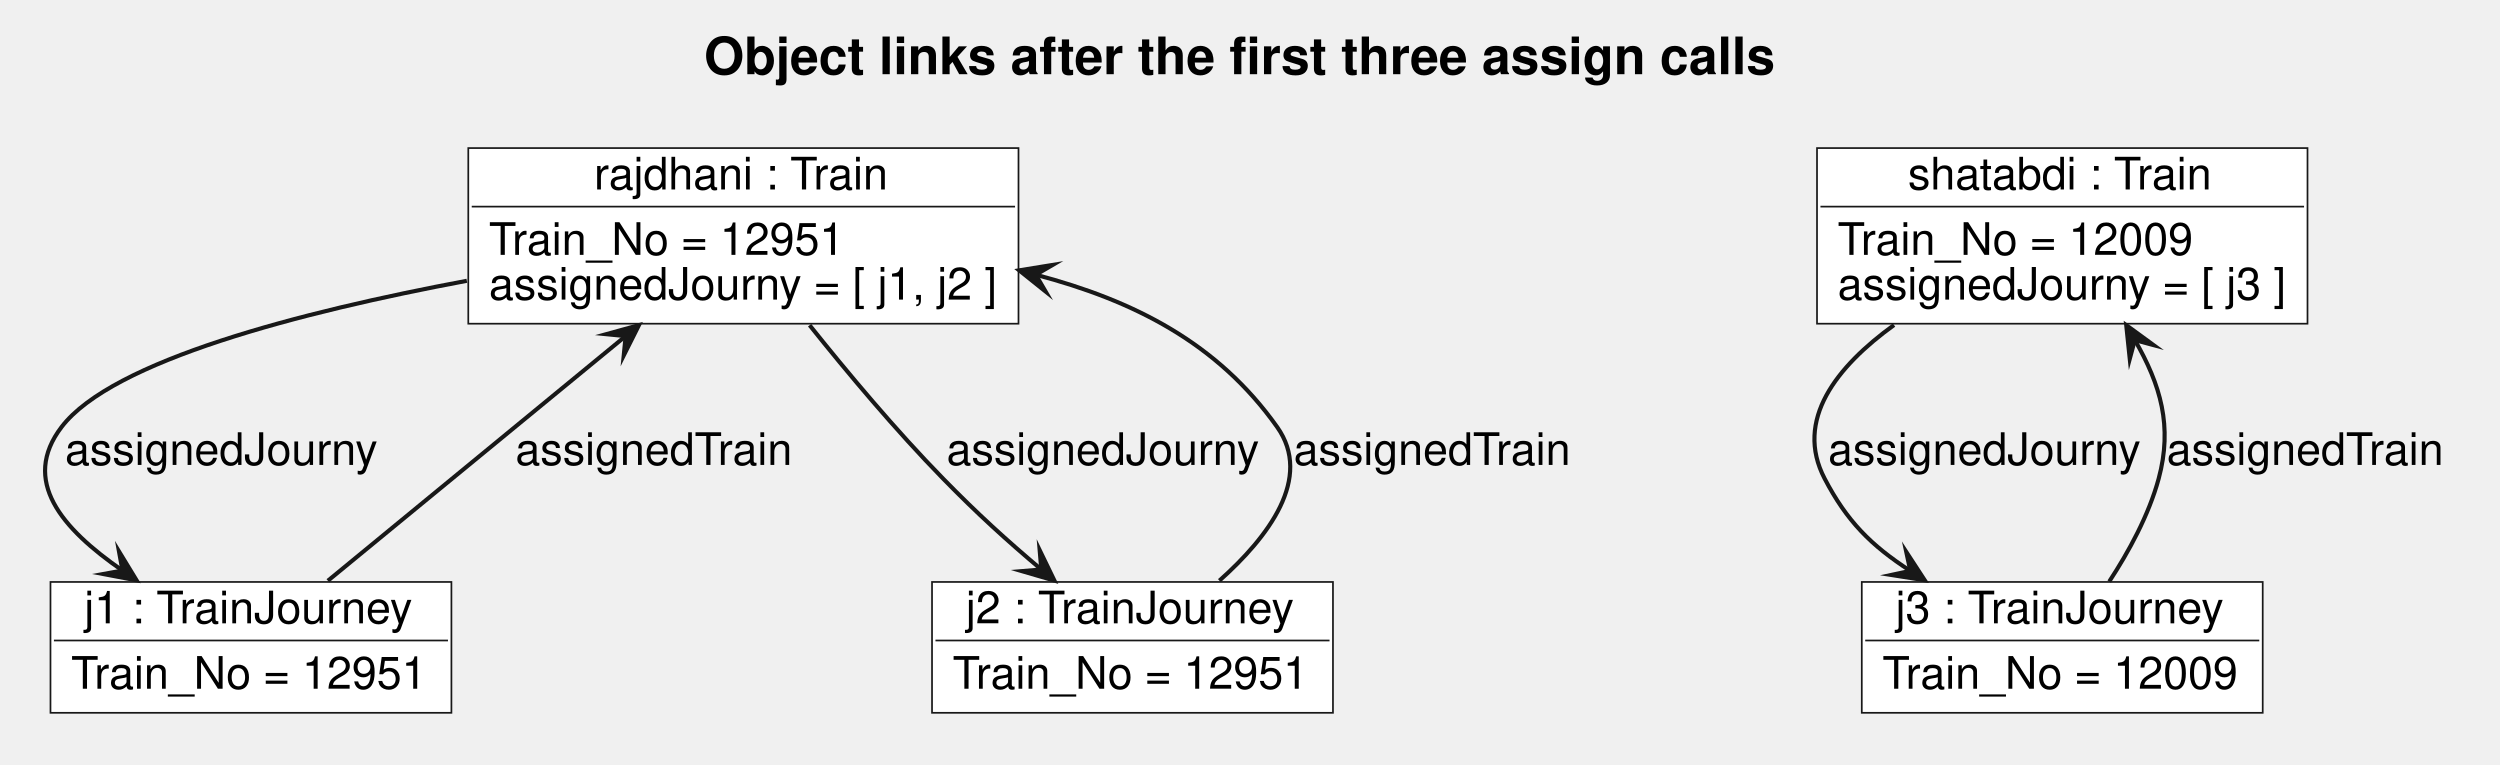
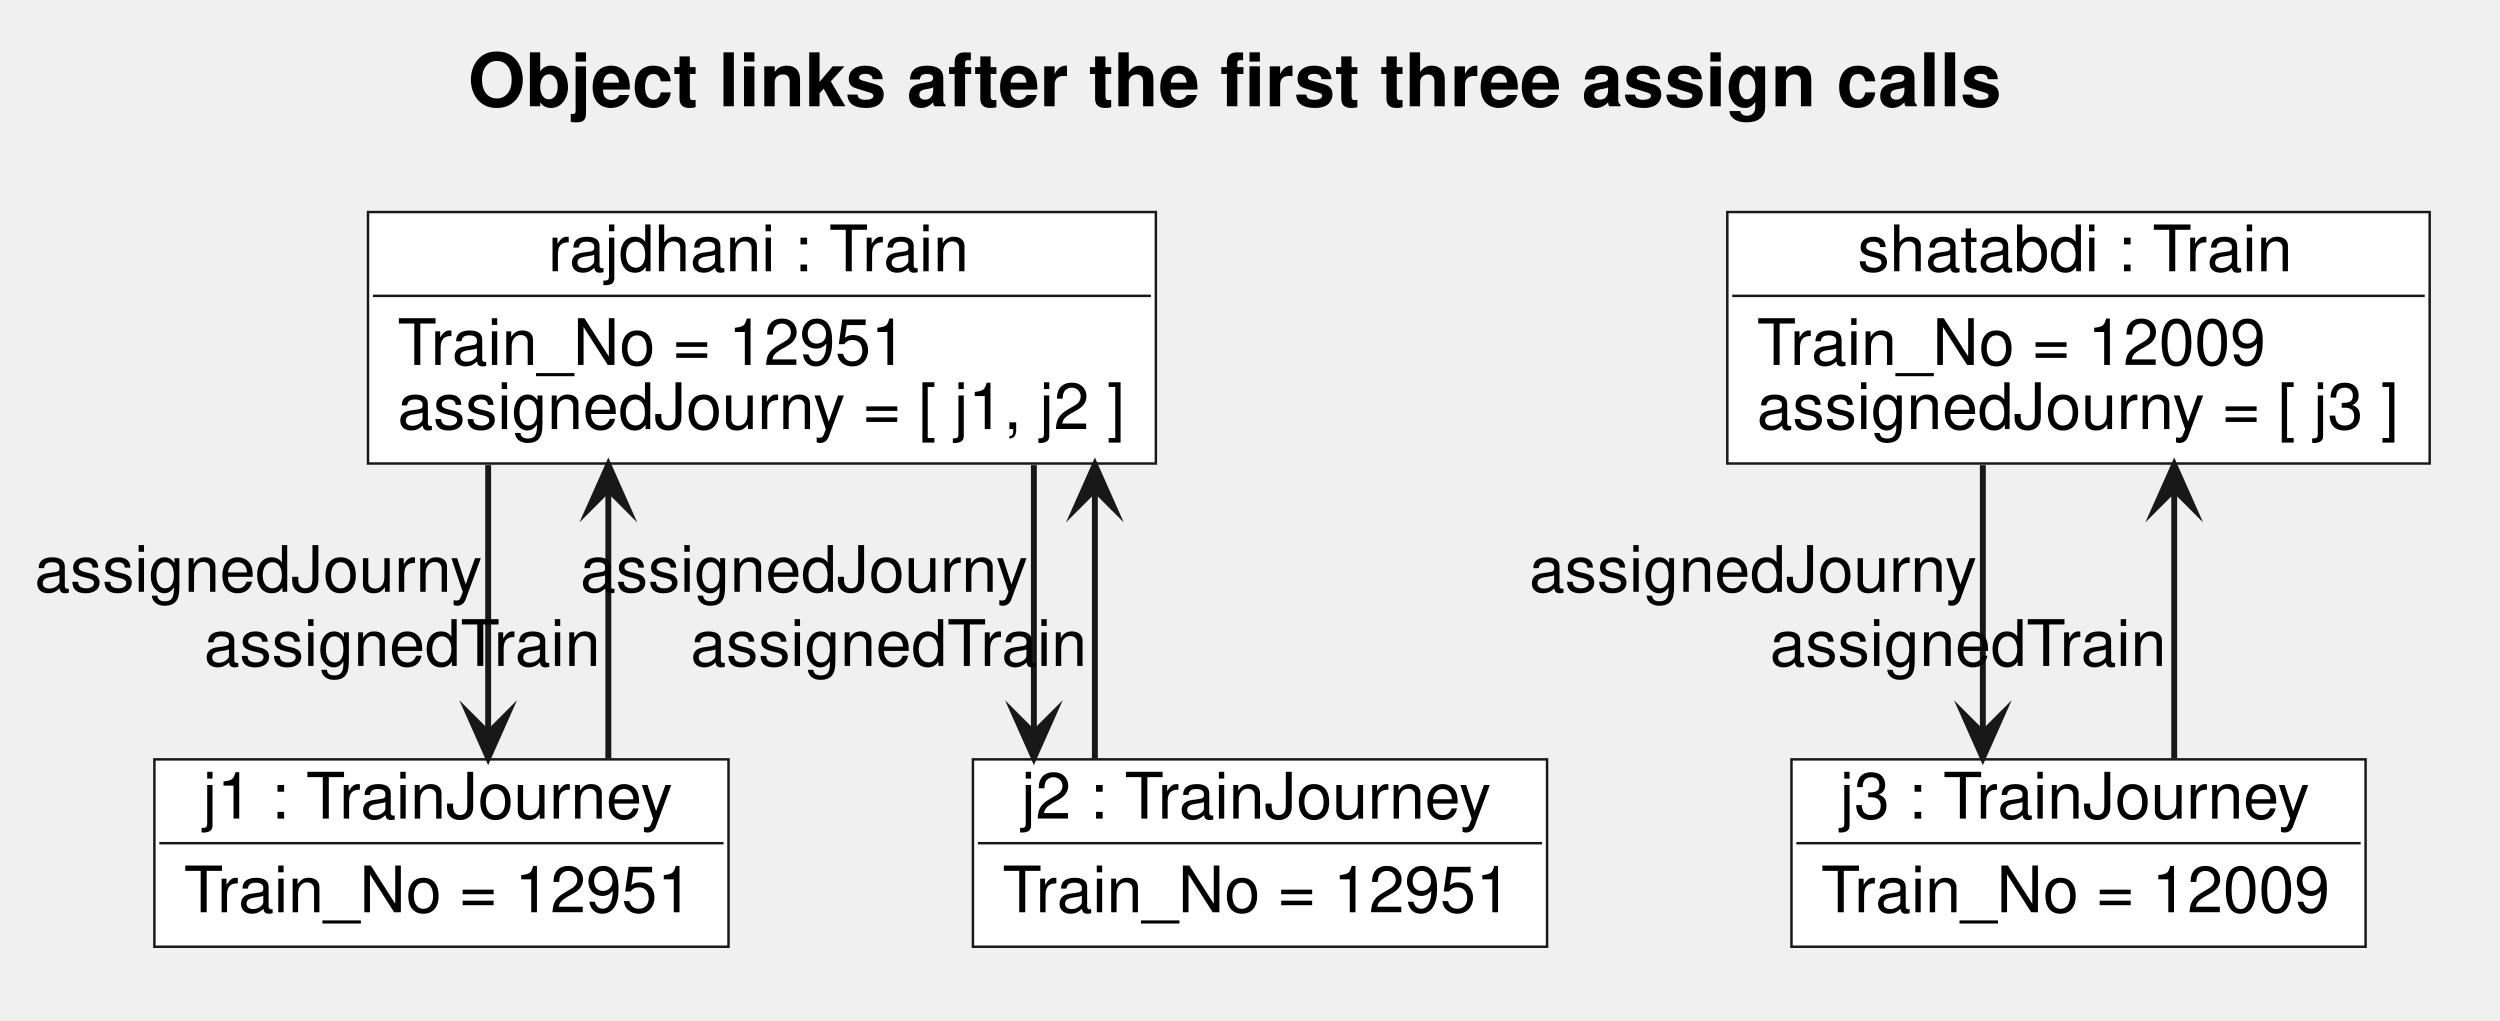
- <svg xmlns="http://www.w3.org/2000/svg" version="1.1" data-diagram-type="CLASS" width="726px" height="222px" viewBox="0 0 726 222" zoomAndPan="magnify" preserveAspectRatio="none" contentStyleType="text/css">
+ <svg xmlns="http://www.w3.org/2000/svg" version="1.1" data-diagram-type="CLASS" width="507px" height="207px" viewBox="0 0 507 207" zoomAndPan="magnify" preserveAspectRatio="none" contentStyleType="text/css">
  <defs />
  <g font-family="Helvetica, Arial, sans-serif" lengthAdjust="spacing">
-     <g class="title" data-source-line="1">
-       <text x="204.462" y="21.55" fill="#000" font-size="15" textLength="310.942" font-weight="700" font-family="Helvetica, Arial, sans-serif">Object links after the first three assign calls</text>
+     <g class="title" data-source-line="4">
+       <text x="94.898" y="21.55" fill="#000" font-size="15" textLength="310.942" font-weight="700" font-family="Helvetica, Arial, sans-serif">Object links after the first three assign calls</text>
    </g>
-     <g class="entity" data-qualified-name="rajdhani" id="ent0001" data-source-line="2">
-       <rect x="135.99" y="43" width="159.78" height="51" fill="#FFF" style="stroke:#181818;stroke-width:0.5;" />
-       <text x="172.525" y="55.01" fill="#000" font-size="13" textLength="86.709" font-family="Helvetica, Arial, sans-serif">rajdhani : Train</text>
-       <line x1="136.99" y1="60" x2="294.77" y2="60" style="stroke:#181818;stroke-width:0.5;" />
-       <text x="141.99" y="74.01" fill="#000" font-size="13" textLength="104.432" font-family="Helvetica, Arial, sans-serif">Train_No = 12951</text>
-       <text x="141.99" y="87.01" fill="#000" font-size="13" textLength="147.78" font-family="Helvetica, Arial, sans-serif">assignedJourny = [ j1, j2 ]</text>
+     <g class="entity" data-qualified-name="rajdhani" id="ent0001" data-source-line="5">
+       <rect x="74.63" y="43" width="159.78" height="51" fill="#FFF" style="stroke:#181818;stroke-width:0.5;" />
+       <text x="111.165" y="55.01" fill="#000" font-size="13" textLength="86.709" font-family="Helvetica, Arial, sans-serif">rajdhani : Train</text>
+       <line x1="75.63" y1="60" x2="233.41" y2="60" style="stroke:#181818;stroke-width:0.5;" />
+       <text x="80.63" y="74.01" fill="#000" font-size="13" textLength="104.432" font-family="Helvetica, Arial, sans-serif">Train_No = 12951</text>
+       <text x="80.63" y="87.01" fill="#000" font-size="13" textLength="147.78" font-family="Helvetica, Arial, sans-serif">assignedJourny = [ j1, j2 ]</text>
    </g>
-     <g class="entity" data-qualified-name="shatabdi" id="ent0002" data-source-line="6">
-       <rect x="527.66" y="43" width="142.438" height="51" fill="#FFF" style="stroke:#181818;stroke-width:0.5;" />
-       <text x="554.077" y="55.01" fill="#000" font-size="13" textLength="89.604" font-family="Helvetica, Arial, sans-serif">shatabdi : Train</text>
-       <line x1="528.66" y1="60" x2="669.098" y2="60" style="stroke:#181818;stroke-width:0.5;" />
-       <text x="533.66" y="74.01" fill="#000" font-size="13" textLength="104.432" font-family="Helvetica, Arial, sans-serif">Train_No = 12009</text>
-       <text x="533.66" y="87.01" fill="#000" font-size="13" textLength="130.438" font-family="Helvetica, Arial, sans-serif">assignedJourny = [ j3 ]</text>
+     <g class="entity" data-qualified-name="shatabdi" id="ent0002" data-source-line="9">
+       <rect x="350.3" y="43" width="142.438" height="51" fill="#FFF" style="stroke:#181818;stroke-width:0.5;" />
+       <text x="376.717" y="55.01" fill="#000" font-size="13" textLength="89.604" font-family="Helvetica, Arial, sans-serif">shatabdi : Train</text>
+       <line x1="351.3" y1="60" x2="491.738" y2="60" style="stroke:#181818;stroke-width:0.5;" />
+       <text x="356.3" y="74.01" fill="#000" font-size="13" textLength="104.432" font-family="Helvetica, Arial, sans-serif">Train_No = 12009</text>
+       <text x="356.3" y="87.01" fill="#000" font-size="13" textLength="130.438" font-family="Helvetica, Arial, sans-serif">assignedJourny = [ j3 ]</text>
    </g>
-     <g class="entity" data-qualified-name="j1" id="ent0003" data-source-line="10">
-       <rect x="14.66" y="169" width="116.432" height="38" fill="#FFF" style="stroke:#181818;stroke-width:0.5;" />
-       <text x="24.465" y="181.01" fill="#000" font-size="13" textLength="96.821" font-family="Helvetica, Arial, sans-serif">j1 : TrainJourney</text>
-       <line x1="15.66" y1="186" x2="130.092" y2="186" style="stroke:#181818;stroke-width:0.5;" />
-       <text x="20.66" y="200.01" fill="#000" font-size="13" textLength="104.432" font-family="Helvetica, Arial, sans-serif">Train_No = 12951</text>
+     <g class="entity" data-qualified-name="j1" id="ent0003" data-source-line="13">
+       <rect x="31.31" y="154" width="116.432" height="38" fill="#FFF" style="stroke:#181818;stroke-width:0.5;" />
+       <text x="41.115" y="166.01" fill="#000" font-size="13" textLength="96.821" font-family="Helvetica, Arial, sans-serif">j1 : TrainJourney</text>
+       <line x1="32.31" y1="171" x2="146.742" y2="171" style="stroke:#181818;stroke-width:0.5;" />
+       <text x="37.31" y="185.01" fill="#000" font-size="13" textLength="104.432" font-family="Helvetica, Arial, sans-serif">Train_No = 12951</text>
    </g>
-     <g class="entity" data-qualified-name="j2" id="ent0004" data-source-line="13">
-       <rect x="270.66" y="169" width="116.432" height="38" fill="#FFF" style="stroke:#181818;stroke-width:0.5;" />
-       <text x="280.465" y="181.01" fill="#000" font-size="13" textLength="96.821" font-family="Helvetica, Arial, sans-serif">j2 : TrainJourney</text>
-       <line x1="271.66" y1="186" x2="386.092" y2="186" style="stroke:#181818;stroke-width:0.5;" />
-       <text x="276.66" y="200.01" fill="#000" font-size="13" textLength="104.432" font-family="Helvetica, Arial, sans-serif">Train_No = 12951</text>
+     <g class="entity" data-qualified-name="j2" id="ent0004" data-source-line="16">
+       <rect x="197.31" y="154" width="116.432" height="38" fill="#FFF" style="stroke:#181818;stroke-width:0.5;" />
+       <text x="207.115" y="166.01" fill="#000" font-size="13" textLength="96.821" font-family="Helvetica, Arial, sans-serif">j2 : TrainJourney</text>
+       <line x1="198.31" y1="171" x2="312.742" y2="171" style="stroke:#181818;stroke-width:0.5;" />
+       <text x="203.31" y="185.01" fill="#000" font-size="13" textLength="104.432" font-family="Helvetica, Arial, sans-serif">Train_No = 12951</text>
    </g>
-     <g class="entity" data-qualified-name="j3" id="ent0005" data-source-line="16">
-       <rect x="540.66" y="169" width="116.432" height="38" fill="#FFF" style="stroke:#181818;stroke-width:0.5;" />
-       <text x="550.465" y="181.01" fill="#000" font-size="13" textLength="96.821" font-family="Helvetica, Arial, sans-serif">j3 : TrainJourney</text>
-       <line x1="541.66" y1="186" x2="656.092" y2="186" style="stroke:#181818;stroke-width:0.5;" />
-       <text x="546.66" y="200.01" fill="#000" font-size="13" textLength="104.432" font-family="Helvetica, Arial, sans-serif">Train_No = 12009</text>
+     <g class="entity" data-qualified-name="j3" id="ent0005" data-source-line="19">
+       <rect x="363.31" y="154" width="116.432" height="38" fill="#FFF" style="stroke:#181818;stroke-width:0.5;" />
+       <text x="373.115" y="166.01" fill="#000" font-size="13" textLength="96.821" font-family="Helvetica, Arial, sans-serif">j3 : TrainJourney</text>
+       <line x1="364.31" y1="171" x2="478.742" y2="171" style="stroke:#181818;stroke-width:0.5;" />
+       <text x="369.31" y="185.01" fill="#000" font-size="13" textLength="104.432" font-family="Helvetica, Arial, sans-serif">Train_No = 12009</text>
    </g>
-     <g class="link" data-entity-1="ent0001" data-entity-2="ent0003" id="lnk6" data-source-line="19" data-link-type="dependency">
-       <path d="M135.57,81.54 C87.33,90.59 32.55,104.75 17.88,124 C6,139.59 17.839,153.414 35.559,165.684" style="stroke:#181818;stroke-width:1.2;" fill="none" id="rajdhani-to-j1" codeLine="19" />
-       <polygon points="39.67,168.53,34.548,160.118,35.559,165.684,29.994,166.695,39.67,168.53" fill="#181818" style="stroke:#181818;stroke-width:1.2;stroke-linejoin:miter;stroke-miterlimit:10;" />
-       <text x="18.88" y="135.01" fill="#000" font-size="13" textLength="91.057" font-family="Helvetica, Arial, sans-serif">assignedJourny</text>
+     <g class="link" data-entity-1="ent0001" data-entity-2="ent0003" id="lnk6" data-source-line="22" data-link-type="dependency">
+       <path d="M99,94.33 C99,112.71 99,131.99 99,148.7" style="stroke:#181818;stroke-width:1.2;" fill="none" id="rajdhani-to-j1" codeLine="22" />
+       <polygon points="99,153.7,103,144.7,99,148.7,95,144.7,99,153.7" fill="#181818" style="stroke:#181818;stroke-width:1.2;stroke-linejoin:miter;stroke-miterlimit:10;" />
+       <text x="7" y="120.02" fill="#000" font-size="13" textLength="91.057" font-family="Helvetica, Arial, sans-serif">assignedJourny</text>
    </g>
-     <g class="link" data-entity-1="ent0003" data-entity-2="ent0001" id="lnk9" data-source-line="22" data-link-type="dependency">
-       <path d="M95.21,168.65 C119.51,148.68 154.637,119.825 181.687,97.595" style="stroke:#181818;stroke-width:1.2;" fill="none" id="j1-to-rajdhani" codeLine="22" />
-       <polygon points="185.55,94.42,176.057,97.044,181.687,97.595,181.136,103.225,185.55,94.42" fill="#181818" style="stroke:#181818;stroke-width:1.2;stroke-linejoin:miter;stroke-miterlimit:10;" />
-       <text x="149.67" y="135.01" fill="#000" font-size="13" textLength="81.656" font-family="Helvetica, Arial, sans-serif">assignedTrain</text>
+     <g class="link" data-entity-1="ent0003" data-entity-2="ent0001" id="lnk9" data-source-line="25" data-link-type="dependency">
+       <path d="M123.37,153.83 C123.37,137.1 123.37,117.67 123.37,99.24" style="stroke:#181818;stroke-width:1.2;" fill="none" id="j1-to-rajdhani" codeLine="25" />
+       <polygon points="123.37,94.24,119.37,103.24,123.37,99.24,127.37,103.24,123.37,94.24" fill="#181818" style="stroke:#181818;stroke-width:1.2;stroke-linejoin:miter;stroke-miterlimit:10;" />
+       <text x="41.37" y="135.05" fill="#000" font-size="13" textLength="81.656" font-family="Helvetica, Arial, sans-serif">assignedTrain</text>
    </g>
-     <g class="link" data-entity-1="ent0001" data-entity-2="ent0004" id="lnk7" data-source-line="20" data-link-type="dependency">
-       <path d="M235.11,94.44 C245.99,108.06 260.14,124.96 273.88,139 C283.98,149.33 292.181,156.752 302.391,165.382" style="stroke:#181818;stroke-width:1.2;" fill="none" id="rajdhani-to-j2" codeLine="20" />
-       <polygon points="306.21,168.61,301.919,159.745,302.391,165.382,296.754,165.855,306.21,168.61" fill="#181818" style="stroke:#181818;stroke-width:1.2;stroke-linejoin:miter;stroke-miterlimit:10;" />
-       <text x="274.88" y="135.01" fill="#000" font-size="13" textLength="91.057" font-family="Helvetica, Arial, sans-serif">assignedJourny</text>
+     <g class="link" data-entity-1="ent0001" data-entity-2="ent0004" id="lnk7" data-source-line="23" data-link-type="dependency">
+       <path d="M209.67,94.33 C209.67,112.71 209.67,131.99 209.67,148.7" style="stroke:#181818;stroke-width:1.2;" fill="none" id="rajdhani-to-j2" codeLine="23" />
+       <polygon points="209.67,153.7,213.67,144.7,209.67,148.7,205.67,144.7,209.67,153.7" fill="#181818" style="stroke:#181818;stroke-width:1.2;stroke-linejoin:miter;stroke-miterlimit:10;" />
+       <text x="117.67" y="120.02" fill="#000" font-size="13" textLength="91.057" font-family="Helvetica, Arial, sans-serif">assignedJourny</text>
    </g>
-     <g class="link" data-entity-1="ent0004" data-entity-2="ent0001" id="lnk10" data-source-line="23" data-link-type="dependency">
-       <path d="M354.11,168.62 C368.34,155.95 381.37,138.8 370.88,124 C353.57,99.56 329.215,87.275 300.805,79.785" style="stroke:#181818;stroke-width:1.2;" fill="none" id="j2-to-rajdhani" codeLine="23" />
-       <polygon points="295.97,78.51,303.653,84.672,300.805,79.785,305.692,76.937,295.97,78.51" fill="#181818" style="stroke:#181818;stroke-width:1.2;stroke-linejoin:miter;stroke-miterlimit:10;" />
-       <text x="375.68" y="135.01" fill="#000" font-size="13" textLength="81.656" font-family="Helvetica, Arial, sans-serif">assignedTrain</text>
+     <g class="link" data-entity-1="ent0004" data-entity-2="ent0001" id="lnk10" data-source-line="26" data-link-type="dependency">
+       <path d="M222.04,153.83 C222.04,137.1 222.04,117.67 222.04,99.24" style="stroke:#181818;stroke-width:1.2;" fill="none" id="j2-to-rajdhani" codeLine="26" />
+       <polygon points="222.04,94.24,218.04,103.24,222.04,99.24,226.04,103.24,222.04,94.24" fill="#181818" style="stroke:#181818;stroke-width:1.2;stroke-linejoin:miter;stroke-miterlimit:10;" />
+       <text x="140.04" y="135.05" fill="#000" font-size="13" textLength="81.656" font-family="Helvetica, Arial, sans-serif">assignedTrain</text>
    </g>
-     <g class="link" data-entity-1="ent0002" data-entity-2="ent0005" id="lnk8" data-source-line="21" data-link-type="dependency">
-       <path d="M550.02,94.39 C533.38,106.43 520.98,121.97 529.88,139 C536.3,151.29 543.263,158.342 554.753,165.782" style="stroke:#181818;stroke-width:1.2;" fill="none" id="shatabdi-to-j3" codeLine="21" />
-       <polygon points="558.95,168.5,553.57,160.251,554.753,165.782,549.221,166.966,558.95,168.5" fill="#181818" style="stroke:#181818;stroke-width:1.2;stroke-linejoin:miter;stroke-miterlimit:10;" />
-       <text x="530.88" y="135.01" fill="#000" font-size="13" textLength="91.057" font-family="Helvetica, Arial, sans-serif">assignedJourny</text>
+     <g class="link" data-entity-1="ent0002" data-entity-2="ent0005" id="lnk8" data-source-line="24" data-link-type="dependency">
+       <path d="M402.12,94.33 C402.12,112.71 402.12,131.99 402.12,148.7" style="stroke:#181818;stroke-width:1.2;" fill="none" id="shatabdi-to-j3" codeLine="24" />
+       <polygon points="402.12,153.7,406.12,144.7,402.12,148.7,398.12,144.7,402.12,153.7" fill="#181818" style="stroke:#181818;stroke-width:1.2;stroke-linejoin:miter;stroke-miterlimit:10;" />
+       <text x="310.12" y="120.02" fill="#000" font-size="13" textLength="91.057" font-family="Helvetica, Arial, sans-serif">assignedJourny</text>
    </g>
-     <g class="link" data-entity-1="ent0005" data-entity-2="ent0002" id="lnk11" data-source-line="24" data-link-type="dependency">
-       <path d="M612.52,168.88 C618.14,160.3 624.01,149.62 626.88,139 C630.99,123.81 627.454,111.783 619.954,98.753" style="stroke:#181818;stroke-width:1.2;" fill="none" id="j3-to-shatabdi" codeLine="24" />
-       <polygon points="617.46,94.42,618.483,104.216,619.954,98.753,625.416,100.225,617.46,94.42" fill="#181818" style="stroke:#181818;stroke-width:1.2;stroke-linejoin:miter;stroke-miterlimit:10;" />
-       <text x="629.21" y="135.01" fill="#000" font-size="13" textLength="81.656" font-family="Helvetica, Arial, sans-serif">assignedTrain</text>
+     <g class="link" data-entity-1="ent0005" data-entity-2="ent0002" id="lnk11" data-source-line="27" data-link-type="dependency">
+       <path d="M440.93,153.83 C440.93,137.1 440.93,117.67 440.93,99.24" style="stroke:#181818;stroke-width:1.2;" fill="none" id="j3-to-shatabdi" codeLine="27" />
+       <polygon points="440.93,94.24,436.93,103.24,440.93,99.24,444.93,103.24,440.93,94.24" fill="#181818" style="stroke:#181818;stroke-width:1.2;stroke-linejoin:miter;stroke-miterlimit:10;" />
+       <text x="358.93" y="135.05" fill="#000" font-size="13" textLength="81.656" font-family="Helvetica, Arial, sans-serif">assignedTrain</text>
    </g>
  </g>
</svg>
